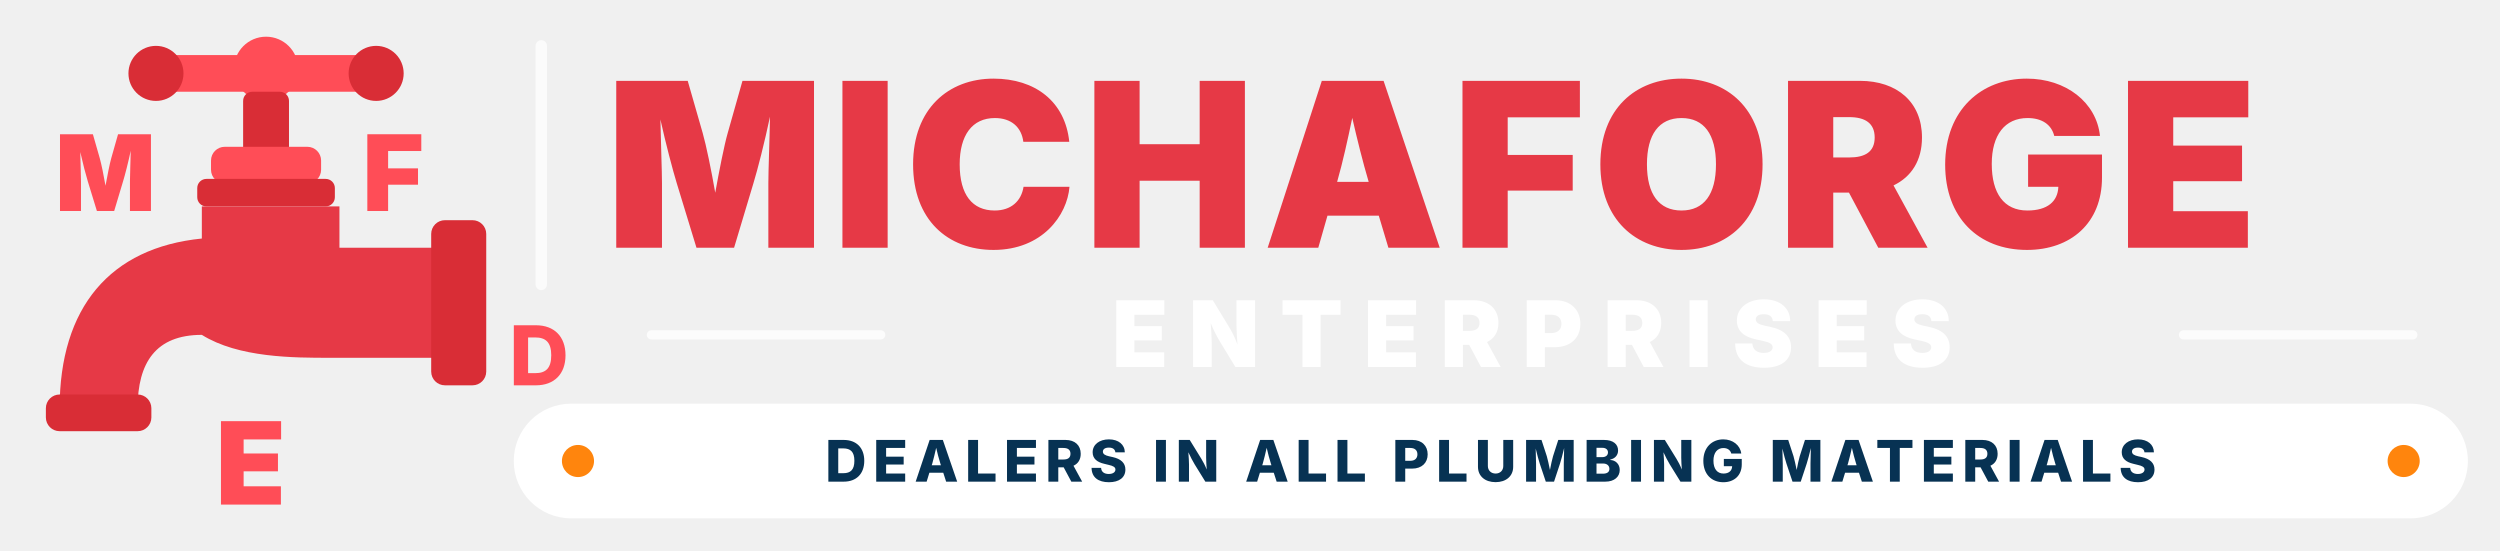
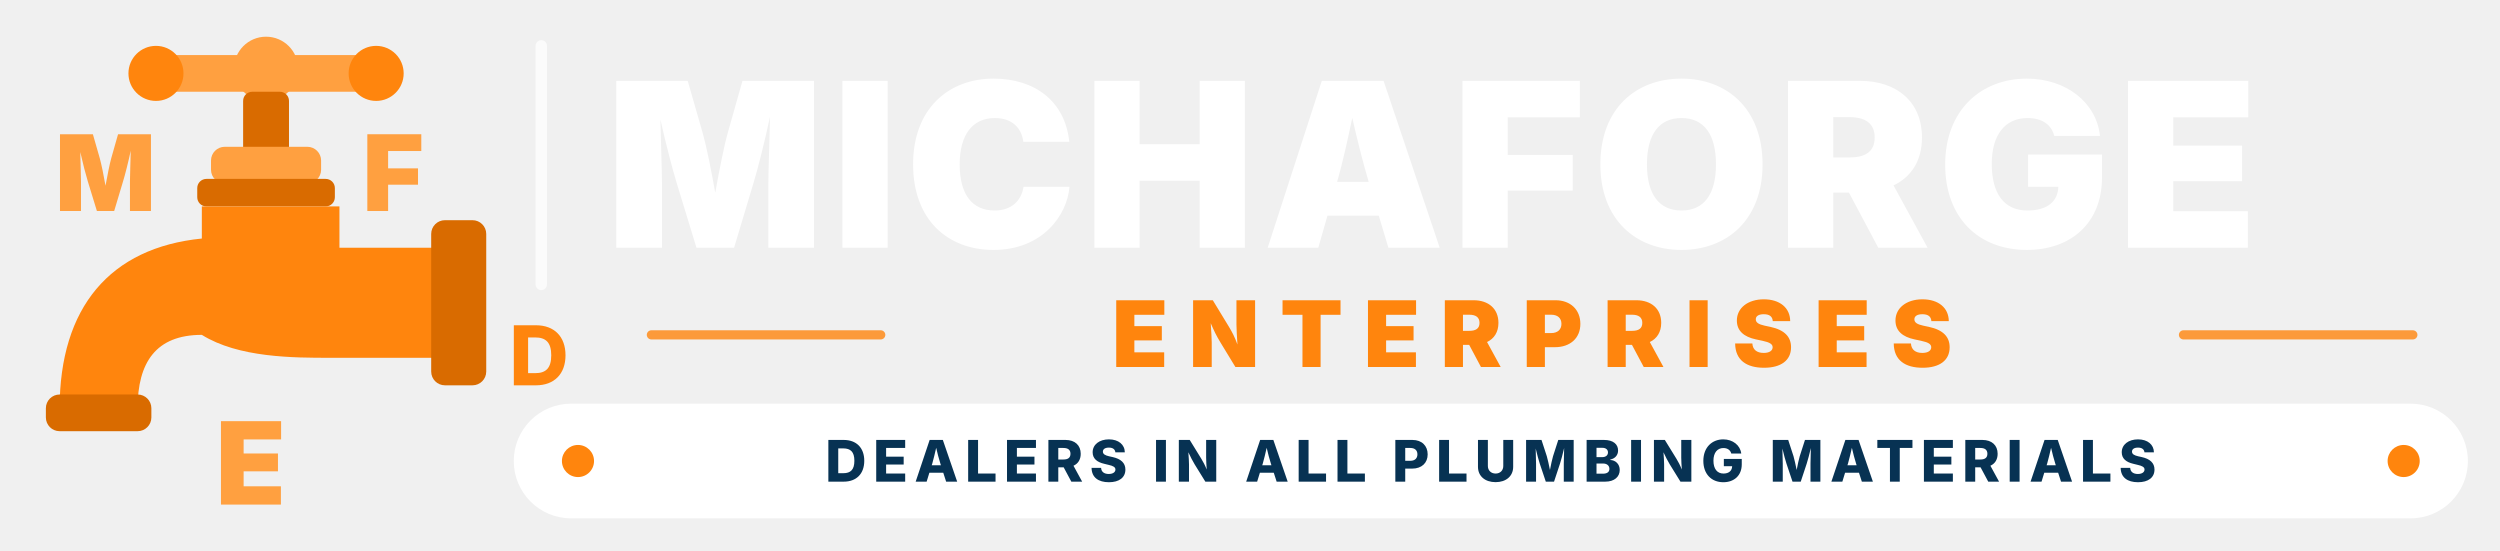
<svg xmlns="http://www.w3.org/2000/svg" viewBox="0 0 545 120" width="100%" height="100%">
  <g transform="translate(6, 4)">
-     <rect x="28" y="8" width="48" height="8" rx="4" fill="#FF4D57" />
-     <circle cx="28" cy="12" r="6" fill="#D92D36" />
-     <circle cx="76" cy="12" r="6" fill="#D92D36" />
-     <circle cx="52" cy="11" r="7" fill="#FF4D57" />
-     <rect x="47" y="16" width="10" height="14" rx="2" fill="#D92D36" />
-     <rect x="40" y="28" width="24" height="8" rx="3" fill="#FF4D57" />
-     <rect x="37" y="35" width="30" height="6" rx="2" fill="#D92D36" />
-     <path d="M 38 41 L 68 41 L 68 50 L 92 50 L 92 74 L 66 74 C 58 74, 46 74, 38 69 C 28 69, 24 75, 24 85 L 7 85 C 7 63, 18 50, 38 48 Z" fill="#E63946" />
-     <rect x="88" y="44" width="12" height="36" rx="3" fill="#D92D36" />
-     <rect x="4" y="82" width="23" height="8" rx="3" fill="#D92D36" />
-     <text x="6" y="42" font-family="'Inter', system-ui, sans-serif" font-weight="900" font-size="23" fill="#FF4D57">M</text>
-     <text x="73" y="42" font-family="'Inter', system-ui, sans-serif" font-weight="900" font-size="23" fill="#FF4D57">F</text>
-     <text x="41" y="106" font-family="'Inter', system-ui, sans-serif" font-weight="900" font-size="25" fill="#FF4D57">E</text>
+     <rect x="28" y="8" width="48" height="8" rx="4" fill="#FFA040" />
+     <circle cx="28" cy="12" r="6" fill="#FF850D" />
+     <circle cx="76" cy="12" r="6" fill="#FF850D" />
+     <circle cx="52" cy="11" r="7" fill="#FFA040" />
+     <rect x="47" y="16" width="10" height="14" rx="2" fill="#D96B00" />
+     <rect x="40" y="28" width="24" height="8" rx="3" fill="#FFA040" />
+     <rect x="37" y="35" width="30" height="6" rx="2" fill="#D96B00" />
+     <path d="M 38 41 L 68 41 L 68 50 L 92 50 L 92 74 L 66 74 C 58 74, 46 74, 38 69 C 28 69, 24 75, 24 85 L 7 85 C 7 63, 18 50, 38 48 Z" fill="#FF850D" />
+     <rect x="88" y="44" width="12" height="36" rx="3" fill="#D96B00" />
+     <rect x="4" y="82" width="23" height="8" rx="3" fill="#D96B00" />
+     <text x="6" y="42" font-family="'Inter', system-ui, sans-serif" font-weight="900" font-size="23" fill="#FFA040">M</text>
+     <text x="73" y="42" font-family="'Inter', system-ui, sans-serif" font-weight="900" font-size="23" fill="#FFA040">F</text>
+     <text x="41" y="106" font-family="'Inter', system-ui, sans-serif" font-weight="900" font-size="25" fill="#FFA040">E</text>
  </g>
  <line x1="118" y1="10" x2="118" y2="62" stroke="#FFFFFF" stroke-width="2.5" stroke-linecap="round" opacity="0.7" />
-   <text x="111" y="84" font-family="'Inter', system-ui, sans-serif" font-weight="800" font-size="18" fill="#FF4D57">D</text>
-   <text x="132" y="54" font-family="'Inter', 'Arial Black', system-ui, sans-serif" font-weight="900" font-size="50" letter-spacing="1.5" fill="#E63946">MICHAFORGE</text>
-   <line x1="142" y1="73" x2="192" y2="73" stroke="#FFFFFF" stroke-width="2" stroke-linecap="round" opacity="0.8" />
-   <text x="334" y="80" text-anchor="middle" font-family="'Inter', system-ui, sans-serif" font-weight="900" font-size="20" letter-spacing="4.5" fill="#FFFFFF">ENTERPRISES</text>
-   <line x1="476" y1="73" x2="526" y2="73" stroke="#FFFFFF" stroke-width="2" stroke-linecap="round" opacity="0.8" />
+   <text x="111" y="84" font-family="'Inter', system-ui, sans-serif" font-weight="800" font-size="18" fill="#FF850D">D</text>
+   <text x="132" y="54" font-family="'Inter', 'Arial Black', system-ui, sans-serif" font-weight="900" font-size="50" letter-spacing="1.5" fill="#FFFFFF">MICHAFORGE</text>
+   <line x1="142" y1="73" x2="192" y2="73" stroke="#FF850D" stroke-width="2" stroke-linecap="round" opacity="0.8" />
+   <text x="334" y="80" text-anchor="middle" font-family="'Inter', system-ui, sans-serif" font-weight="900" font-size="20" letter-spacing="4.5" fill="#FF850D">ENTERPRISES</text>
+   <line x1="476" y1="73" x2="526" y2="73" stroke="#FF850D" stroke-width="2" stroke-linecap="round" opacity="0.8" />
  <rect x="112" y="88" width="426" height="25" rx="12.5" fill="#FFFFFF" />
  <circle cx="126" cy="100.5" r="3.5" fill="#FF850D" />
  <text x="325" y="105" text-anchor="middle" font-family="'Inter', system-ui, sans-serif" font-weight="800" font-size="12.5" letter-spacing="1.4" fill="#073253">DEALERS IN ALL PLUMBING MATERIALS</text>
  <circle cx="524" cy="100.5" r="3.5" fill="#FF850D" />
</svg>
